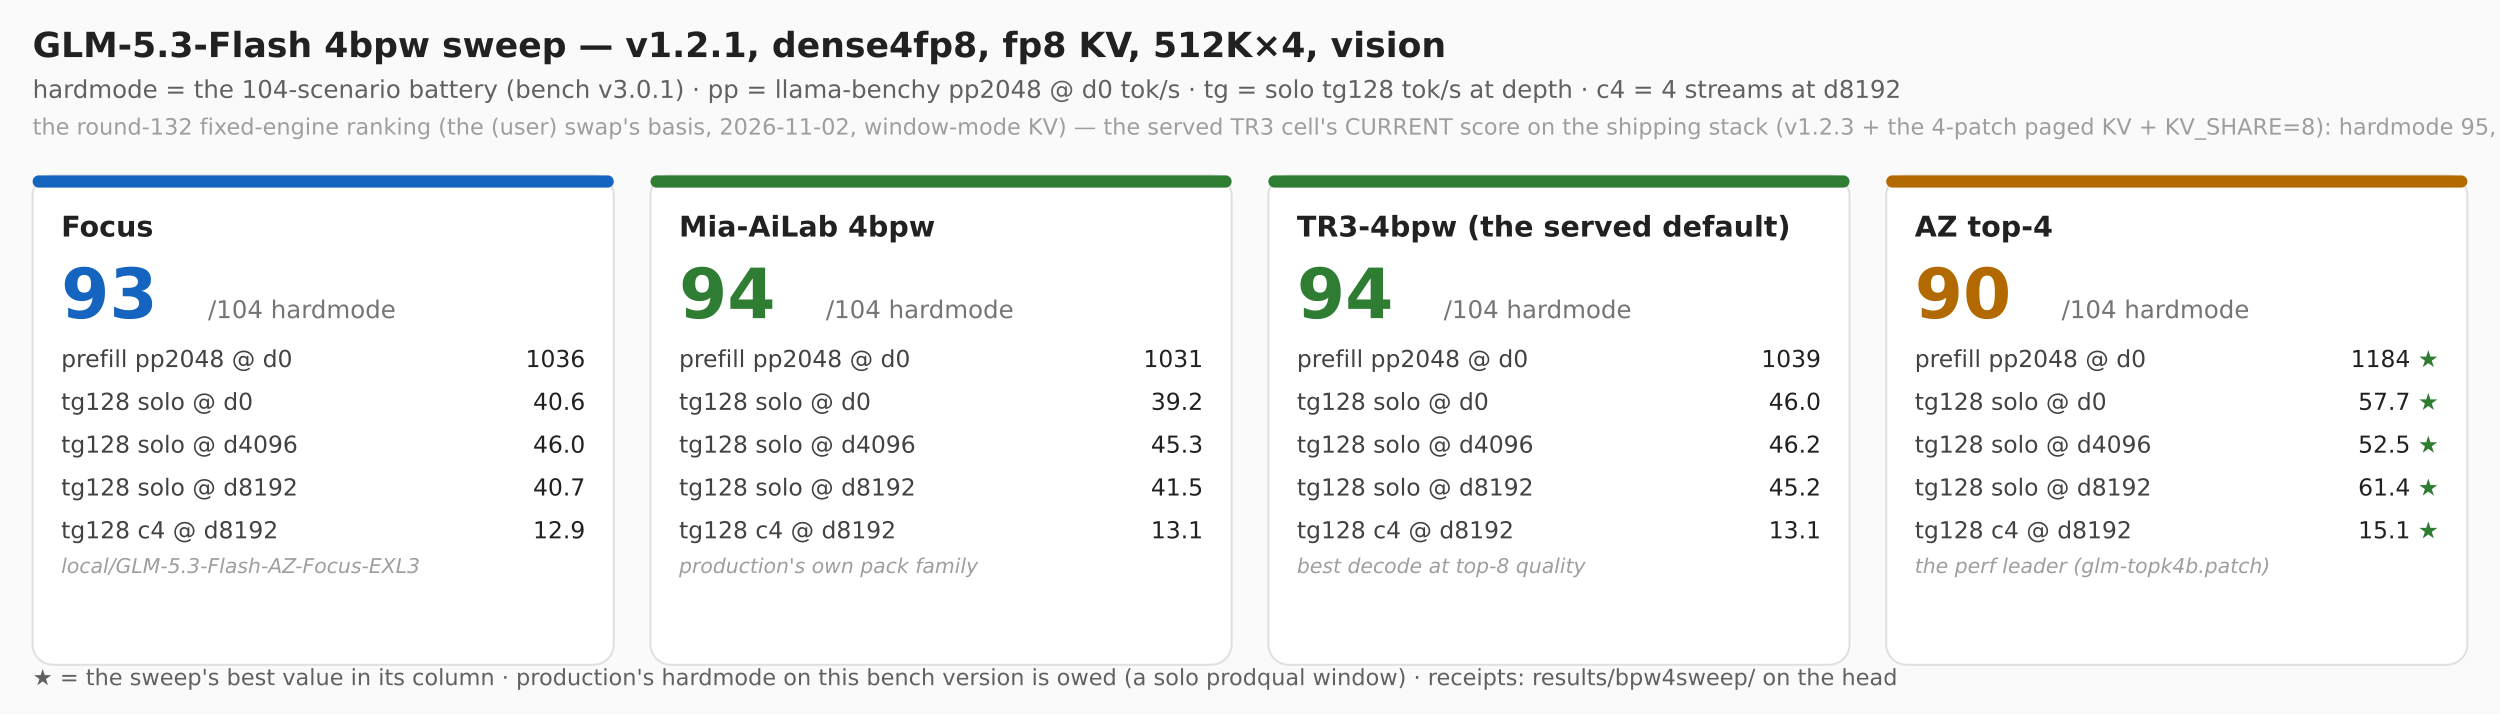
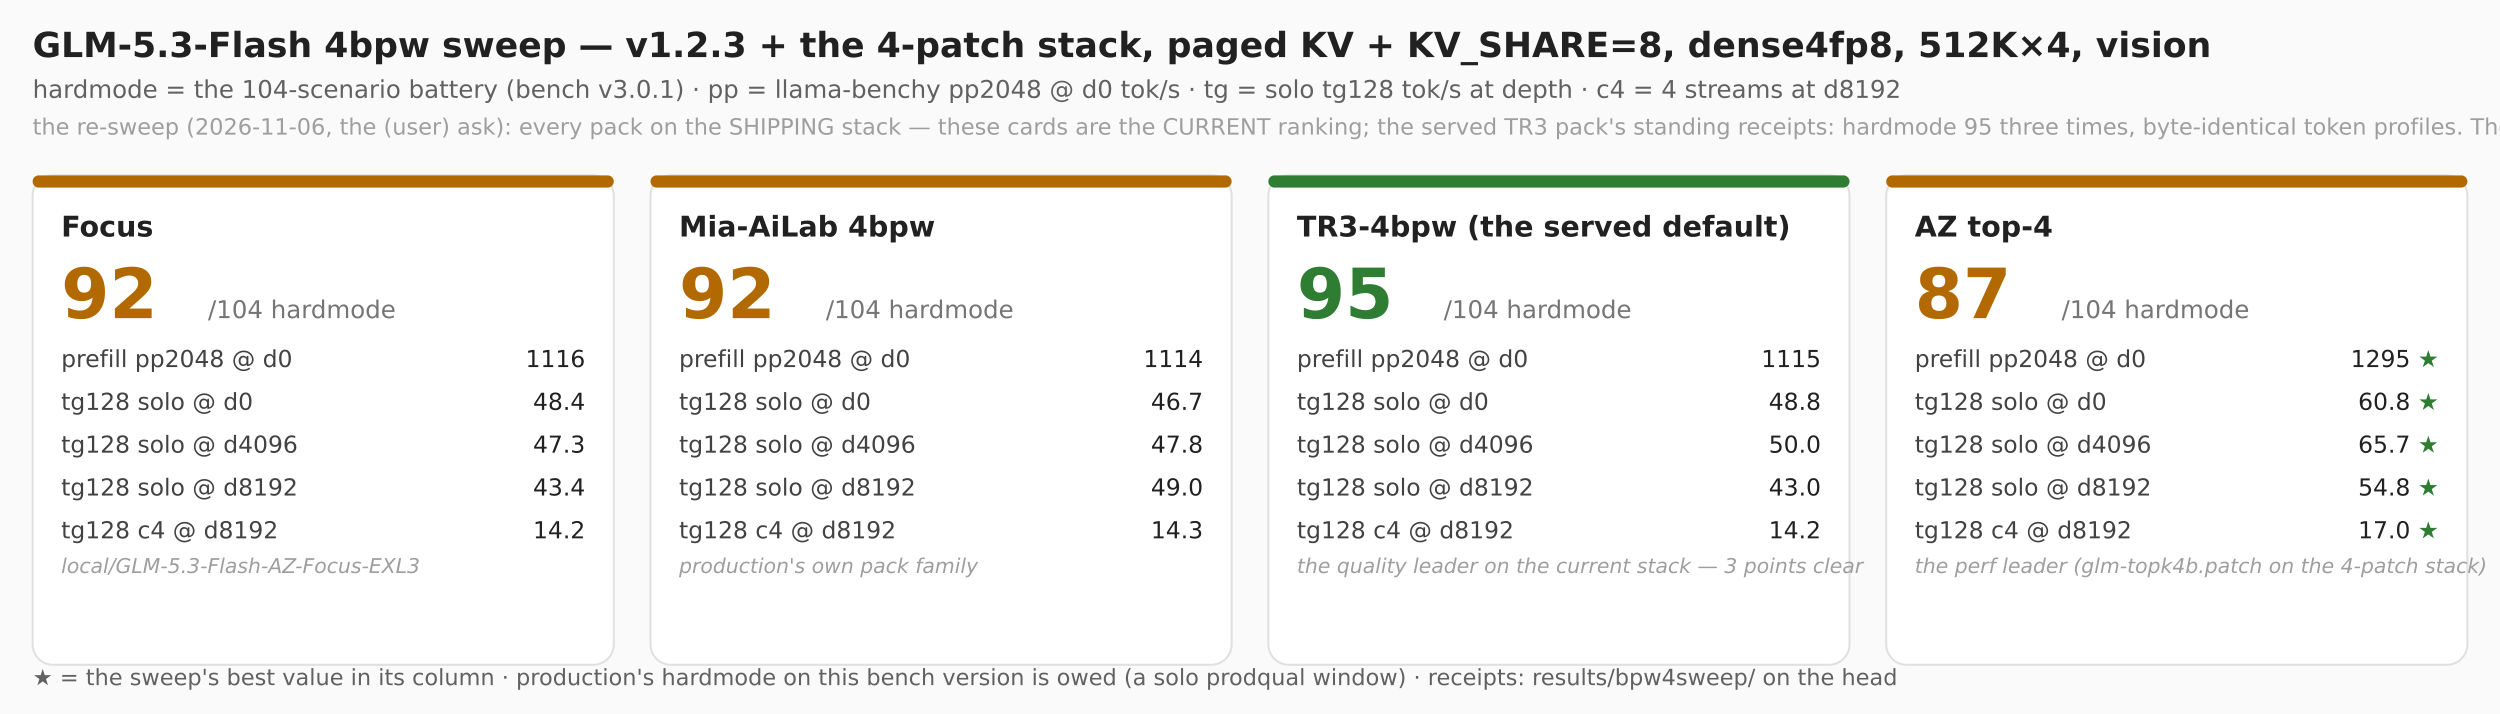
<svg xmlns="http://www.w3.org/2000/svg" width="1226" height="350" viewBox="0 0 1226 350" font-family="DejaVu Sans, sans-serif">
  <rect width="100%" height="100%" fill="#fafafa" />
-   <text x="16" y="28" font-size="17" font-weight="bold" fill="#212121">GLM-5.3-Flash 4bpw sweep — v1.2.1, dense4fp8, fp8 KV, 512K×4, vision</text>
+   <text x="16" y="28" font-size="17" font-weight="bold" fill="#212121">GLM-5.3-Flash 4bpw sweep — v1.2.3 + the 4-patch stack, paged KV + KV_SHARE=8, dense4fp8, 512K×4, vision</text>
  <text x="16" y="48" font-size="12" fill="#616161">hardmode = the 104-scenario battery (bench v3.0.1) · pp = llama-benchy pp2048 @ d0 tok/s · tg = solo tg128 tok/s at depth · c4 = 4 streams at d8192</text>
-   <text x="16" y="66" font-size="11" fill="#9e9e9e">the round-132 fixed-engine ranking (the (user) swap's basis, 2026-11-02, window-mode KV) — the served TR3 cell's CURRENT score on the shipping stack (v1.2.3 + the 4-patch paged KV + KV_SHARE=8): hardmode 95, receipted three times with byte-identical token profiles</text>
+   <text x="16" y="66" font-size="11" fill="#9e9e9e">the re-sweep (2026-11-06, the (user) ask): every pack on the SHIPPING stack — these cards are the CURRENT ranking; the served TR3 pack's standing receipts: hardmode 95 three times, byte-identical token profiles. The round-132 v1.2.1 sweep (94/93/94/90) is history: docs/LAUNCH.md</text>
  <g>
    <rect x="16" y="86" width="285" height="240" rx="10" fill="#ffffff" stroke="#e0e0e0" />
-     <rect x="16" y="86" width="285" height="6" rx="3" fill="#1565c0" />
+     <rect x="16" y="86" width="285" height="6" rx="3" fill="#b26a00" />
    <text x="30" y="116" font-size="14" font-weight="bold" fill="#212121">Focus</text>
-     <text x="30" y="156" font-size="34" font-weight="bold" fill="#1565c0">93</text>
+     <text x="30" y="156" font-size="34" font-weight="bold" fill="#b26a00">92</text>
    <text x="102" y="156" font-size="12" fill="#757575">/104 hardmode</text>
    <text x="30" y="180" font-size="11.5" fill="#424242">prefill pp2048 @ d0</text>
-     <text x="287" y="180" font-size="11.5" text-anchor="end" fill="#212121">1036</text>
+     <text x="287" y="180" font-size="11.5" text-anchor="end" fill="#212121">1116</text>
    <text x="30" y="201" font-size="11.5" fill="#424242">tg128 solo @ d0</text>
-     <text x="287" y="201" font-size="11.5" text-anchor="end" fill="#212121">40.6</text>
+     <text x="287" y="201" font-size="11.5" text-anchor="end" fill="#212121">48.4</text>
    <text x="30" y="222" font-size="11.5" fill="#424242">tg128 solo @ d4096</text>
-     <text x="287" y="222" font-size="11.5" text-anchor="end" fill="#212121">46.0</text>
+     <text x="287" y="222" font-size="11.5" text-anchor="end" fill="#212121">47.3</text>
    <text x="30" y="243" font-size="11.5" fill="#424242">tg128 solo @ d8192</text>
-     <text x="287" y="243" font-size="11.5" text-anchor="end" fill="#212121">40.7</text>
+     <text x="287" y="243" font-size="11.5" text-anchor="end" fill="#212121">43.4</text>
    <text x="30" y="264" font-size="11.5" fill="#424242">tg128 c4 @ d8192</text>
-     <text x="287" y="264" font-size="11.5" text-anchor="end" fill="#212121">12.9</text>
+     <text x="287" y="264" font-size="11.5" text-anchor="end" fill="#212121">14.2</text>
    <text x="30" y="281" font-size="10" font-style="italic" fill="#9e9e9e">local/GLM-5.3-Flash-AZ-Focus-EXL3</text>
  </g>
  <g>
    <rect x="319" y="86" width="285" height="240" rx="10" fill="#ffffff" stroke="#e0e0e0" />
-     <rect x="319" y="86" width="285" height="6" rx="3" fill="#2e7d32" />
+     <rect x="319" y="86" width="285" height="6" rx="3" fill="#b26a00" />
    <text x="333" y="116" font-size="14" font-weight="bold" fill="#212121">Mia-AiLab 4bpw</text>
-     <text x="333" y="156" font-size="34" font-weight="bold" fill="#2e7d32">94</text>
+     <text x="333" y="156" font-size="34" font-weight="bold" fill="#b26a00">92</text>
    <text x="405" y="156" font-size="12" fill="#757575">/104 hardmode</text>
    <text x="333" y="180" font-size="11.5" fill="#424242">prefill pp2048 @ d0</text>
-     <text x="590" y="180" font-size="11.5" text-anchor="end" fill="#212121">1031</text>
+     <text x="590" y="180" font-size="11.5" text-anchor="end" fill="#212121">1114</text>
    <text x="333" y="201" font-size="11.5" fill="#424242">tg128 solo @ d0</text>
-     <text x="590" y="201" font-size="11.5" text-anchor="end" fill="#212121">39.2</text>
+     <text x="590" y="201" font-size="11.5" text-anchor="end" fill="#212121">46.7</text>
    <text x="333" y="222" font-size="11.5" fill="#424242">tg128 solo @ d4096</text>
-     <text x="590" y="222" font-size="11.5" text-anchor="end" fill="#212121">45.3</text>
+     <text x="590" y="222" font-size="11.5" text-anchor="end" fill="#212121">47.8</text>
    <text x="333" y="243" font-size="11.5" fill="#424242">tg128 solo @ d8192</text>
-     <text x="590" y="243" font-size="11.5" text-anchor="end" fill="#212121">41.5</text>
+     <text x="590" y="243" font-size="11.5" text-anchor="end" fill="#212121">49.0</text>
    <text x="333" y="264" font-size="11.5" fill="#424242">tg128 c4 @ d8192</text>
-     <text x="590" y="264" font-size="11.5" text-anchor="end" fill="#212121">13.1</text>
+     <text x="590" y="264" font-size="11.5" text-anchor="end" fill="#212121">14.3</text>
    <text x="333" y="281" font-size="10" font-style="italic" fill="#9e9e9e">production's own pack family</text>
  </g>
  <g>
    <rect x="622" y="86" width="285" height="240" rx="10" fill="#ffffff" stroke="#e0e0e0" />
    <rect x="622" y="86" width="285" height="6" rx="3" fill="#2e7d32" />
    <text x="636" y="116" font-size="14" font-weight="bold" fill="#212121">TR3-4bpw (the served default)</text>
-     <text x="636" y="156" font-size="34" font-weight="bold" fill="#2e7d32">94</text>
+     <text x="636" y="156" font-size="34" font-weight="bold" fill="#2e7d32">95</text>
    <text x="708" y="156" font-size="12" fill="#757575">/104 hardmode</text>
    <text x="636" y="180" font-size="11.5" fill="#424242">prefill pp2048 @ d0</text>
-     <text x="893" y="180" font-size="11.5" text-anchor="end" fill="#212121">1039</text>
+     <text x="893" y="180" font-size="11.5" text-anchor="end" fill="#212121">1115</text>
    <text x="636" y="201" font-size="11.5" fill="#424242">tg128 solo @ d0</text>
-     <text x="893" y="201" font-size="11.5" text-anchor="end" fill="#212121">46.0</text>
+     <text x="893" y="201" font-size="11.5" text-anchor="end" fill="#212121">48.8</text>
    <text x="636" y="222" font-size="11.5" fill="#424242">tg128 solo @ d4096</text>
-     <text x="893" y="222" font-size="11.5" text-anchor="end" fill="#212121">46.2</text>
+     <text x="893" y="222" font-size="11.5" text-anchor="end" fill="#212121">50.0</text>
    <text x="636" y="243" font-size="11.5" fill="#424242">tg128 solo @ d8192</text>
-     <text x="893" y="243" font-size="11.5" text-anchor="end" fill="#212121">45.2</text>
+     <text x="893" y="243" font-size="11.5" text-anchor="end" fill="#212121">43.0</text>
    <text x="636" y="264" font-size="11.5" fill="#424242">tg128 c4 @ d8192</text>
-     <text x="893" y="264" font-size="11.5" text-anchor="end" fill="#212121">13.1</text>
-     <text x="636" y="281" font-size="10" font-style="italic" fill="#9e9e9e">best decode at top-8 quality</text>
+     <text x="893" y="264" font-size="11.5" text-anchor="end" fill="#212121">14.2</text>
+     <text x="636" y="281" font-size="10" font-style="italic" fill="#9e9e9e">the quality leader on the current stack — 3 points clear</text>
  </g>
  <g>
    <rect x="925" y="86" width="285" height="240" rx="10" fill="#ffffff" stroke="#e0e0e0" />
    <rect x="925" y="86" width="285" height="6" rx="3" fill="#b26a00" />
    <text x="939" y="116" font-size="14" font-weight="bold" fill="#212121">AZ top-4</text>
-     <text x="939" y="156" font-size="34" font-weight="bold" fill="#b26a00">90</text>
+     <text x="939" y="156" font-size="34" font-weight="bold" fill="#b26a00">87</text>
    <text x="1011" y="156" font-size="12" fill="#757575">/104 hardmode</text>
    <text x="939" y="180" font-size="11.5" fill="#424242">prefill pp2048 @ d0</text>
-     <text x="1196" y="180" font-size="11.5" text-anchor="end" fill="#212121">1184 <tspan fill="#2e7d32" font-weight="bold">★</tspan>
+     <text x="1196" y="180" font-size="11.5" text-anchor="end" fill="#212121">1295 <tspan fill="#2e7d32" font-weight="bold">★</tspan>
    </text>
    <text x="939" y="201" font-size="11.5" fill="#424242">tg128 solo @ d0</text>
-     <text x="1196" y="201" font-size="11.5" text-anchor="end" fill="#212121">57.7 <tspan fill="#2e7d32" font-weight="bold">★</tspan>
+     <text x="1196" y="201" font-size="11.5" text-anchor="end" fill="#212121">60.8 <tspan fill="#2e7d32" font-weight="bold">★</tspan>
    </text>
    <text x="939" y="222" font-size="11.5" fill="#424242">tg128 solo @ d4096</text>
-     <text x="1196" y="222" font-size="11.5" text-anchor="end" fill="#212121">52.5 <tspan fill="#2e7d32" font-weight="bold">★</tspan>
+     <text x="1196" y="222" font-size="11.5" text-anchor="end" fill="#212121">65.7 <tspan fill="#2e7d32" font-weight="bold">★</tspan>
    </text>
    <text x="939" y="243" font-size="11.5" fill="#424242">tg128 solo @ d8192</text>
-     <text x="1196" y="243" font-size="11.5" text-anchor="end" fill="#212121">61.4 <tspan fill="#2e7d32" font-weight="bold">★</tspan>
+     <text x="1196" y="243" font-size="11.5" text-anchor="end" fill="#212121">54.8 <tspan fill="#2e7d32" font-weight="bold">★</tspan>
    </text>
    <text x="939" y="264" font-size="11.5" fill="#424242">tg128 c4 @ d8192</text>
-     <text x="1196" y="264" font-size="11.5" text-anchor="end" fill="#212121">15.1 <tspan fill="#2e7d32" font-weight="bold">★</tspan>
+     <text x="1196" y="264" font-size="11.5" text-anchor="end" fill="#212121">17.0 <tspan fill="#2e7d32" font-weight="bold">★</tspan>
    </text>
-     <text x="939" y="281" font-size="10" font-style="italic" fill="#9e9e9e">the perf leader (glm-topk4b.patch)</text>
+     <text x="939" y="281" font-size="10" font-style="italic" fill="#9e9e9e">the perf leader (glm-topk4b.patch on the 4-patch stack)</text>
  </g>
  <text x="16" y="336" font-size="11" fill="#616161">★ = the sweep's best value in its column · production's hardmode on this bench version is owed (a solo prodqual window) · receipts: results/bpw4sweep/ on the head</text>
</svg>
